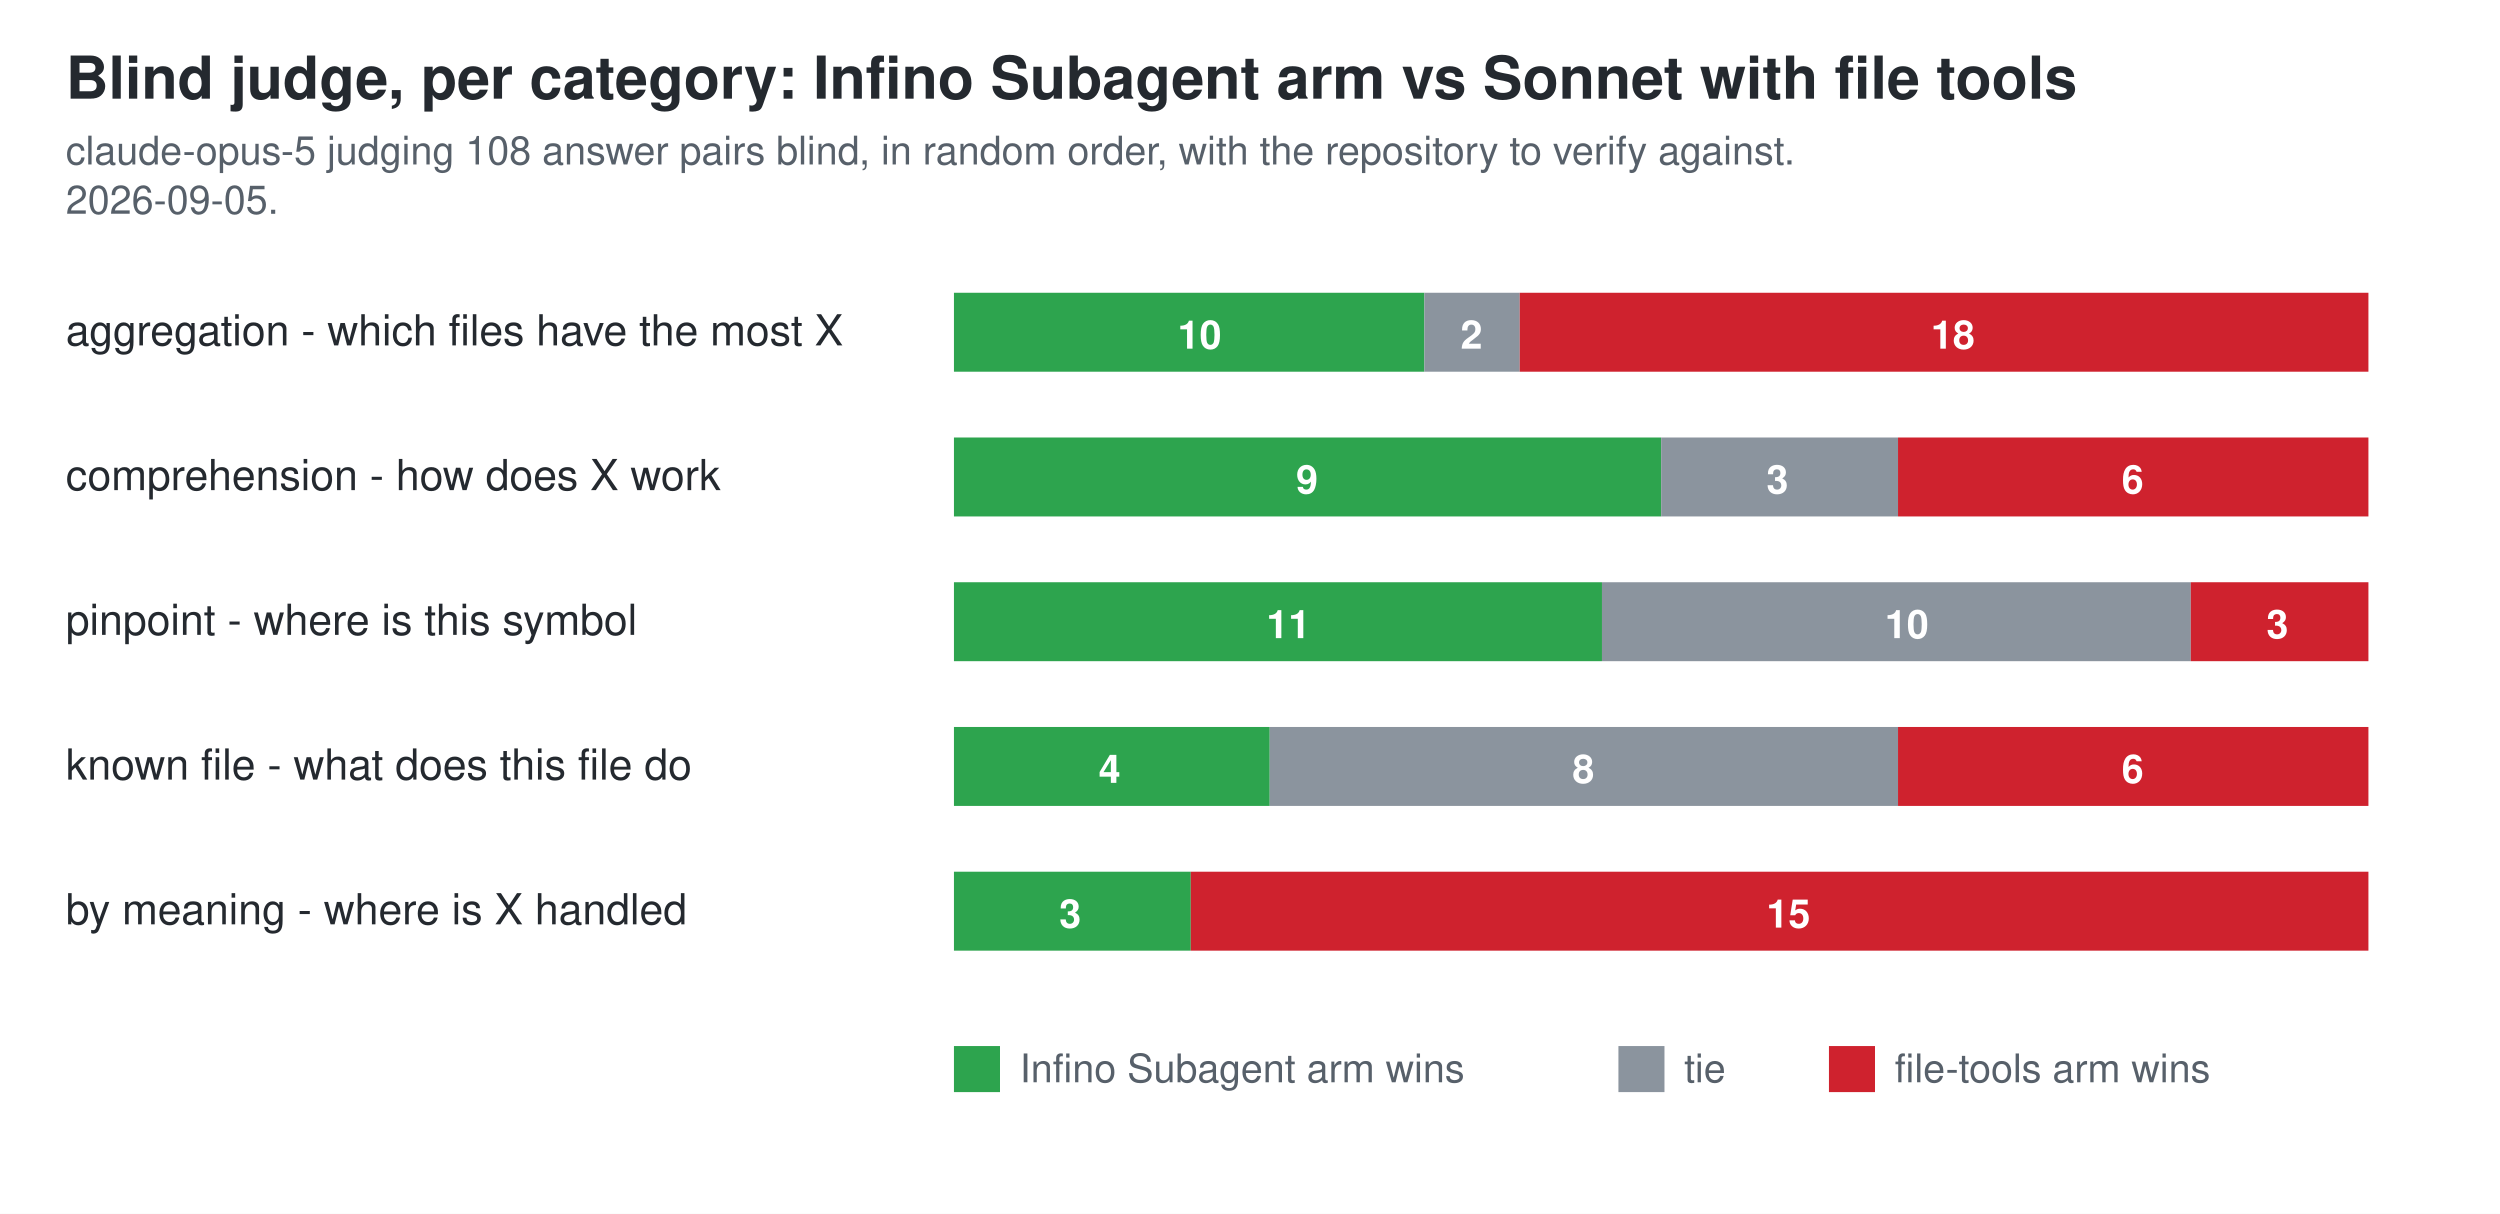
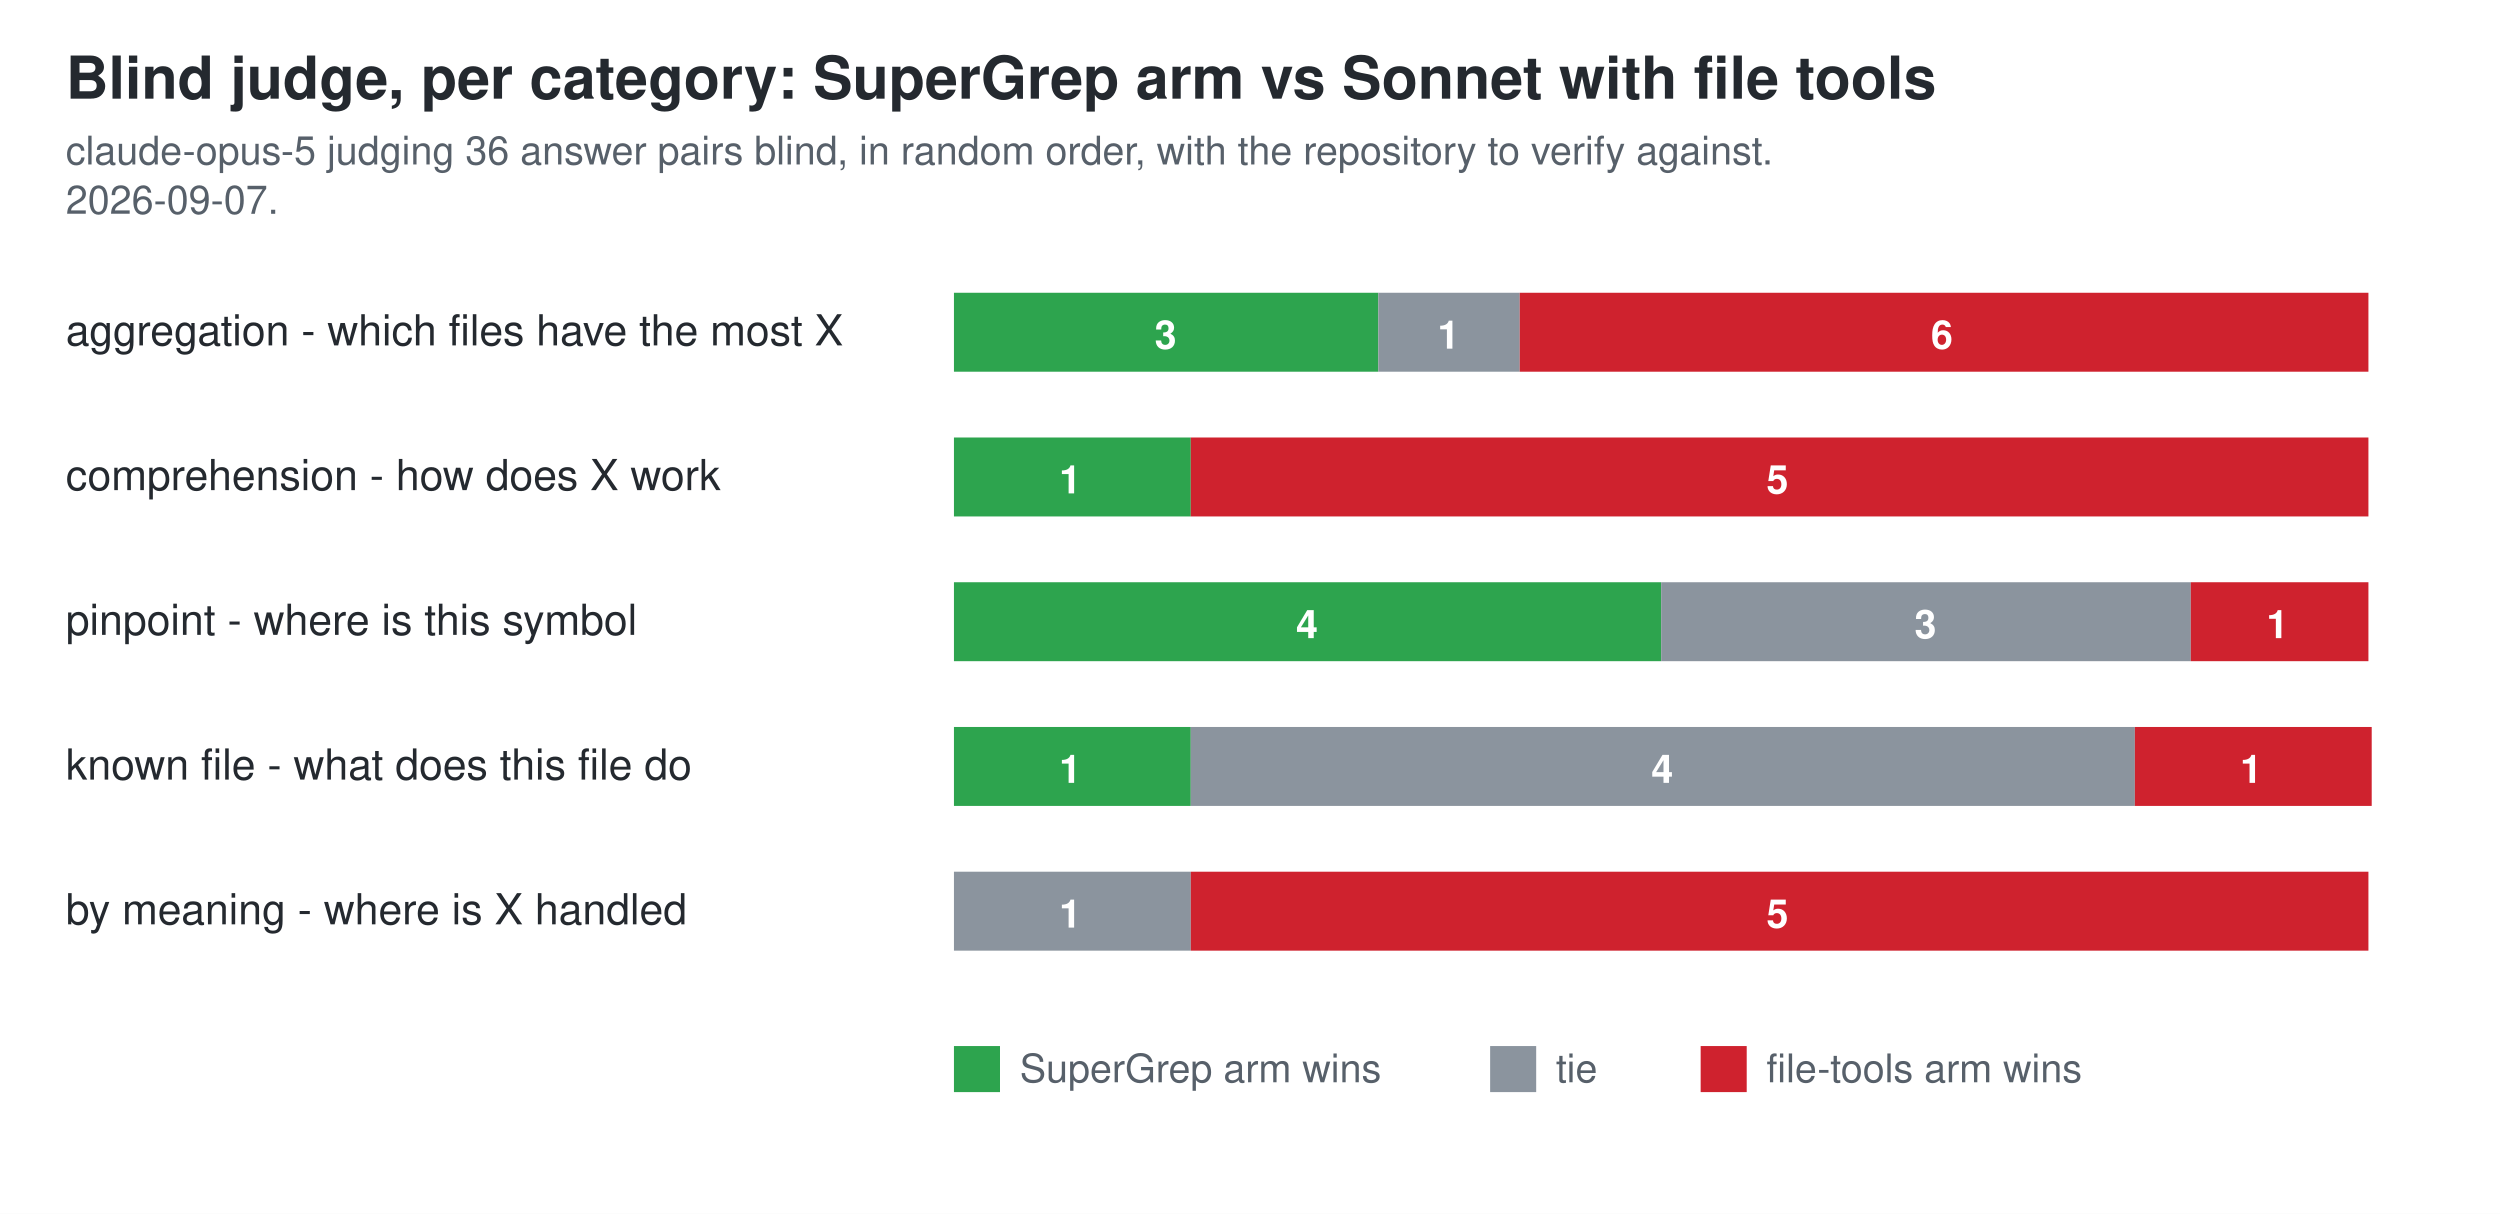
<svg xmlns="http://www.w3.org/2000/svg" width="760" height="369" viewBox="0 0 760 369" font-family="-apple-system, BlinkMacSystemFont, Segoe UI, Helvetica, Arial, sans-serif">
  <rect width="760" height="369" fill="#ffffff" />
-   <text x="20" y="30" fill="#24292f" font-size="18" font-weight="600">Blind judge, per category: Infino Subagent arm vs Sonnet with file tools</text>
-   <text x="20" y="50" fill="#57606a" font-size="12">claude-opus-5 judging 108 answer pairs blind, in random order, with the repository to verify against.</text>
-   <text x="20" y="65" fill="#57606a" font-size="12">2026-09-05.</text>
+   <text x="20" y="30" fill="#24292f" font-size="18" font-weight="600">Blind judge, per category: SuperGrep arm vs Sonnet with file tools</text>
+   <text x="20" y="50" fill="#57606a" font-size="12">claude-opus-5 judging 36 answer pairs blind, in random order, with the repository to verify against.</text>
+   <text x="20" y="65" fill="#57606a" font-size="12">2026-09-07.</text>
  <text x="20" y="105" fill="#24292f" font-size="13">aggregation - which files have the most X</text>
-   <rect x="290" y="89" width="143" height="24" fill="#2da44e" />
-   <text x="358" y="106" fill="#ffffff" font-size="12" font-weight="600">10</text>
-   <rect x="433" y="89" width="29" height="24" fill="#8b949e" />
-   <text x="444" y="106" fill="#ffffff" font-size="12" font-weight="600">2</text>
+   <rect x="290" y="89" width="129" height="24" fill="#2da44e" />
+   <text x="351" y="106" fill="#ffffff" font-size="12" font-weight="600">3</text>
+   <rect x="419" y="89" width="43" height="24" fill="#8b949e" />
+   <text x="437" y="106" fill="#ffffff" font-size="12" font-weight="600">1</text>
  <rect x="462" y="89" width="258" height="24" fill="#cf222e" />
-   <text x="587" y="106" fill="#ffffff" font-size="12" font-weight="600">18</text>
+   <text x="587" y="106" fill="#ffffff" font-size="12" font-weight="600">6</text>
  <text x="20" y="149" fill="#24292f" font-size="13">comprehension - how does X work</text>
-   <rect x="290" y="133" width="215" height="24" fill="#2da44e" />
-   <text x="394" y="150" fill="#ffffff" font-size="12" font-weight="600">9</text>
-   <rect x="505" y="133" width="72" height="24" fill="#8b949e" />
-   <text x="537" y="150" fill="#ffffff" font-size="12" font-weight="600">3</text>
-   <rect x="577" y="133" width="143" height="24" fill="#cf222e" />
-   <text x="645" y="150" fill="#ffffff" font-size="12" font-weight="600">6</text>
+   <rect x="290" y="133" width="72" height="24" fill="#2da44e" />
+   <text x="322" y="150" fill="#ffffff" font-size="12" font-weight="600">1</text>
+   <rect x="362" y="133" width="358" height="24" fill="#cf222e" />
+   <text x="537" y="150" fill="#ffffff" font-size="12" font-weight="600">5</text>
  <text x="20" y="193" fill="#24292f" font-size="13">pinpoint - where is this symbol</text>
-   <rect x="290" y="177" width="197" height="24" fill="#2da44e" />
-   <text x="385" y="194" fill="#ffffff" font-size="12" font-weight="600">11</text>
-   <rect x="487" y="177" width="179" height="24" fill="#8b949e" />
-   <text x="573" y="194" fill="#ffffff" font-size="12" font-weight="600">10</text>
+   <rect x="290" y="177" width="215" height="24" fill="#2da44e" />
+   <text x="394" y="194" fill="#ffffff" font-size="12" font-weight="600">4</text>
+   <rect x="505" y="177" width="161" height="24" fill="#8b949e" />
+   <text x="582" y="194" fill="#ffffff" font-size="12" font-weight="600">3</text>
  <rect x="666" y="177" width="54" height="24" fill="#cf222e" />
-   <text x="689" y="194" fill="#ffffff" font-size="12" font-weight="600">3</text>
+   <text x="689" y="194" fill="#ffffff" font-size="12" font-weight="600">1</text>
  <text x="20" y="237" fill="#24292f" font-size="13">known file - what does this file do</text>
-   <rect x="290" y="221" width="96" height="24" fill="#2da44e" />
-   <text x="334" y="238" fill="#ffffff" font-size="12" font-weight="600">4</text>
-   <rect x="386" y="221" width="191" height="24" fill="#8b949e" />
-   <text x="478" y="238" fill="#ffffff" font-size="12" font-weight="600">8</text>
-   <rect x="577" y="221" width="143" height="24" fill="#cf222e" />
-   <text x="645" y="238" fill="#ffffff" font-size="12" font-weight="600">6</text>
+   <rect x="290" y="221" width="72" height="24" fill="#2da44e" />
+   <text x="322" y="238" fill="#ffffff" font-size="12" font-weight="600">1</text>
+   <rect x="362" y="221" width="287" height="24" fill="#8b949e" />
+   <text x="502" y="238" fill="#ffffff" font-size="12" font-weight="600">4</text>
+   <rect x="649" y="221" width="72" height="24" fill="#cf222e" />
+   <text x="681" y="238" fill="#ffffff" font-size="12" font-weight="600">1</text>
  <text x="20" y="281" fill="#24292f" font-size="13">by meaning - where is X handled</text>
-   <rect x="290" y="265" width="72" height="24" fill="#2da44e" />
-   <text x="322" y="282" fill="#ffffff" font-size="12" font-weight="600">3</text>
+   <rect x="290" y="265" width="72" height="24" fill="#8b949e" />
+   <text x="322" y="282" fill="#ffffff" font-size="12" font-weight="600">1</text>
  <rect x="362" y="265" width="358" height="24" fill="#cf222e" />
-   <text x="537" y="282" fill="#ffffff" font-size="12" font-weight="600">15</text>
+   <text x="537" y="282" fill="#ffffff" font-size="12" font-weight="600">5</text>
  <rect x="290" y="318" width="14" height="14" fill="#2da44e" />
-   <text x="310" y="329" fill="#57606a" font-size="12">Infino Subagent arm wins</text>
-   <rect x="492" y="318" width="14" height="14" fill="#8b949e" />
-   <text x="512" y="329" fill="#57606a" font-size="12">tie</text>
-   <rect x="556" y="318" width="14" height="14" fill="#cf222e" />
-   <text x="576" y="329" fill="#57606a" font-size="12">file-tools arm wins</text>
+   <text x="310" y="329" fill="#57606a" font-size="12">SuperGrep arm wins</text>
+   <rect x="453" y="318" width="14" height="14" fill="#8b949e" />
+   <text x="473" y="329" fill="#57606a" font-size="12">tie</text>
+   <rect x="517" y="318" width="14" height="14" fill="#cf222e" />
+   <text x="537" y="329" fill="#57606a" font-size="12">file-tools arm wins</text>
</svg>
